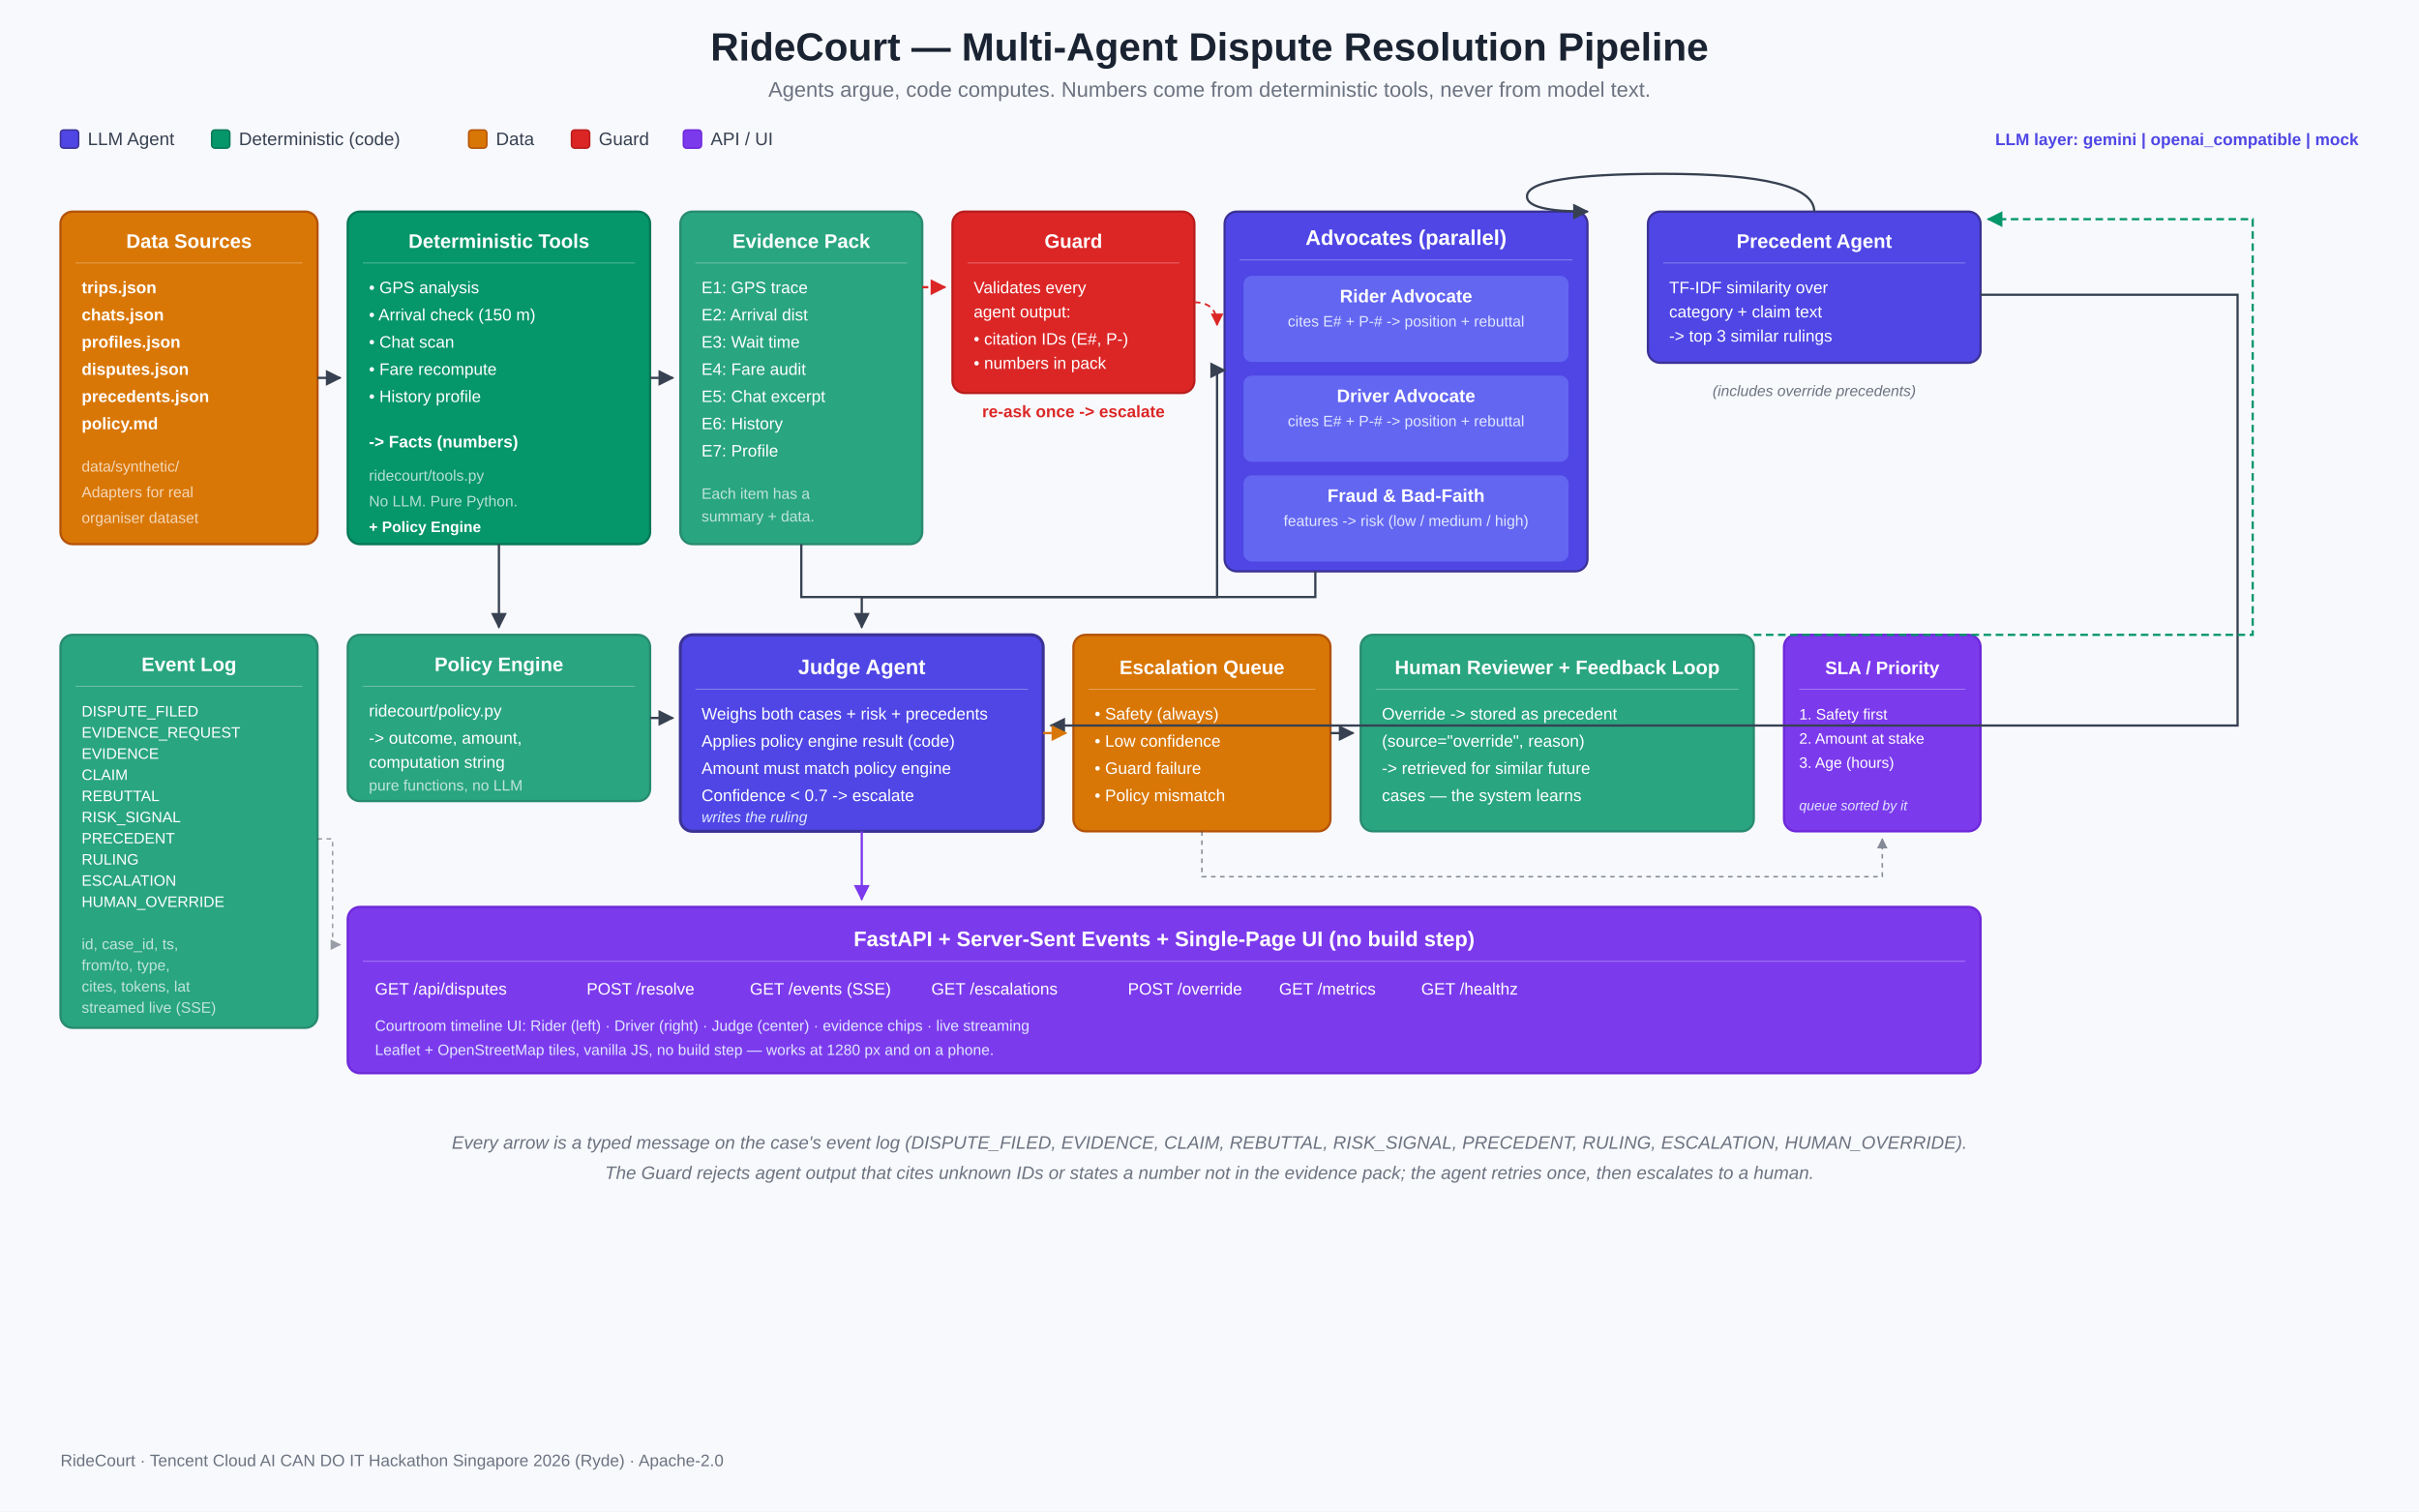
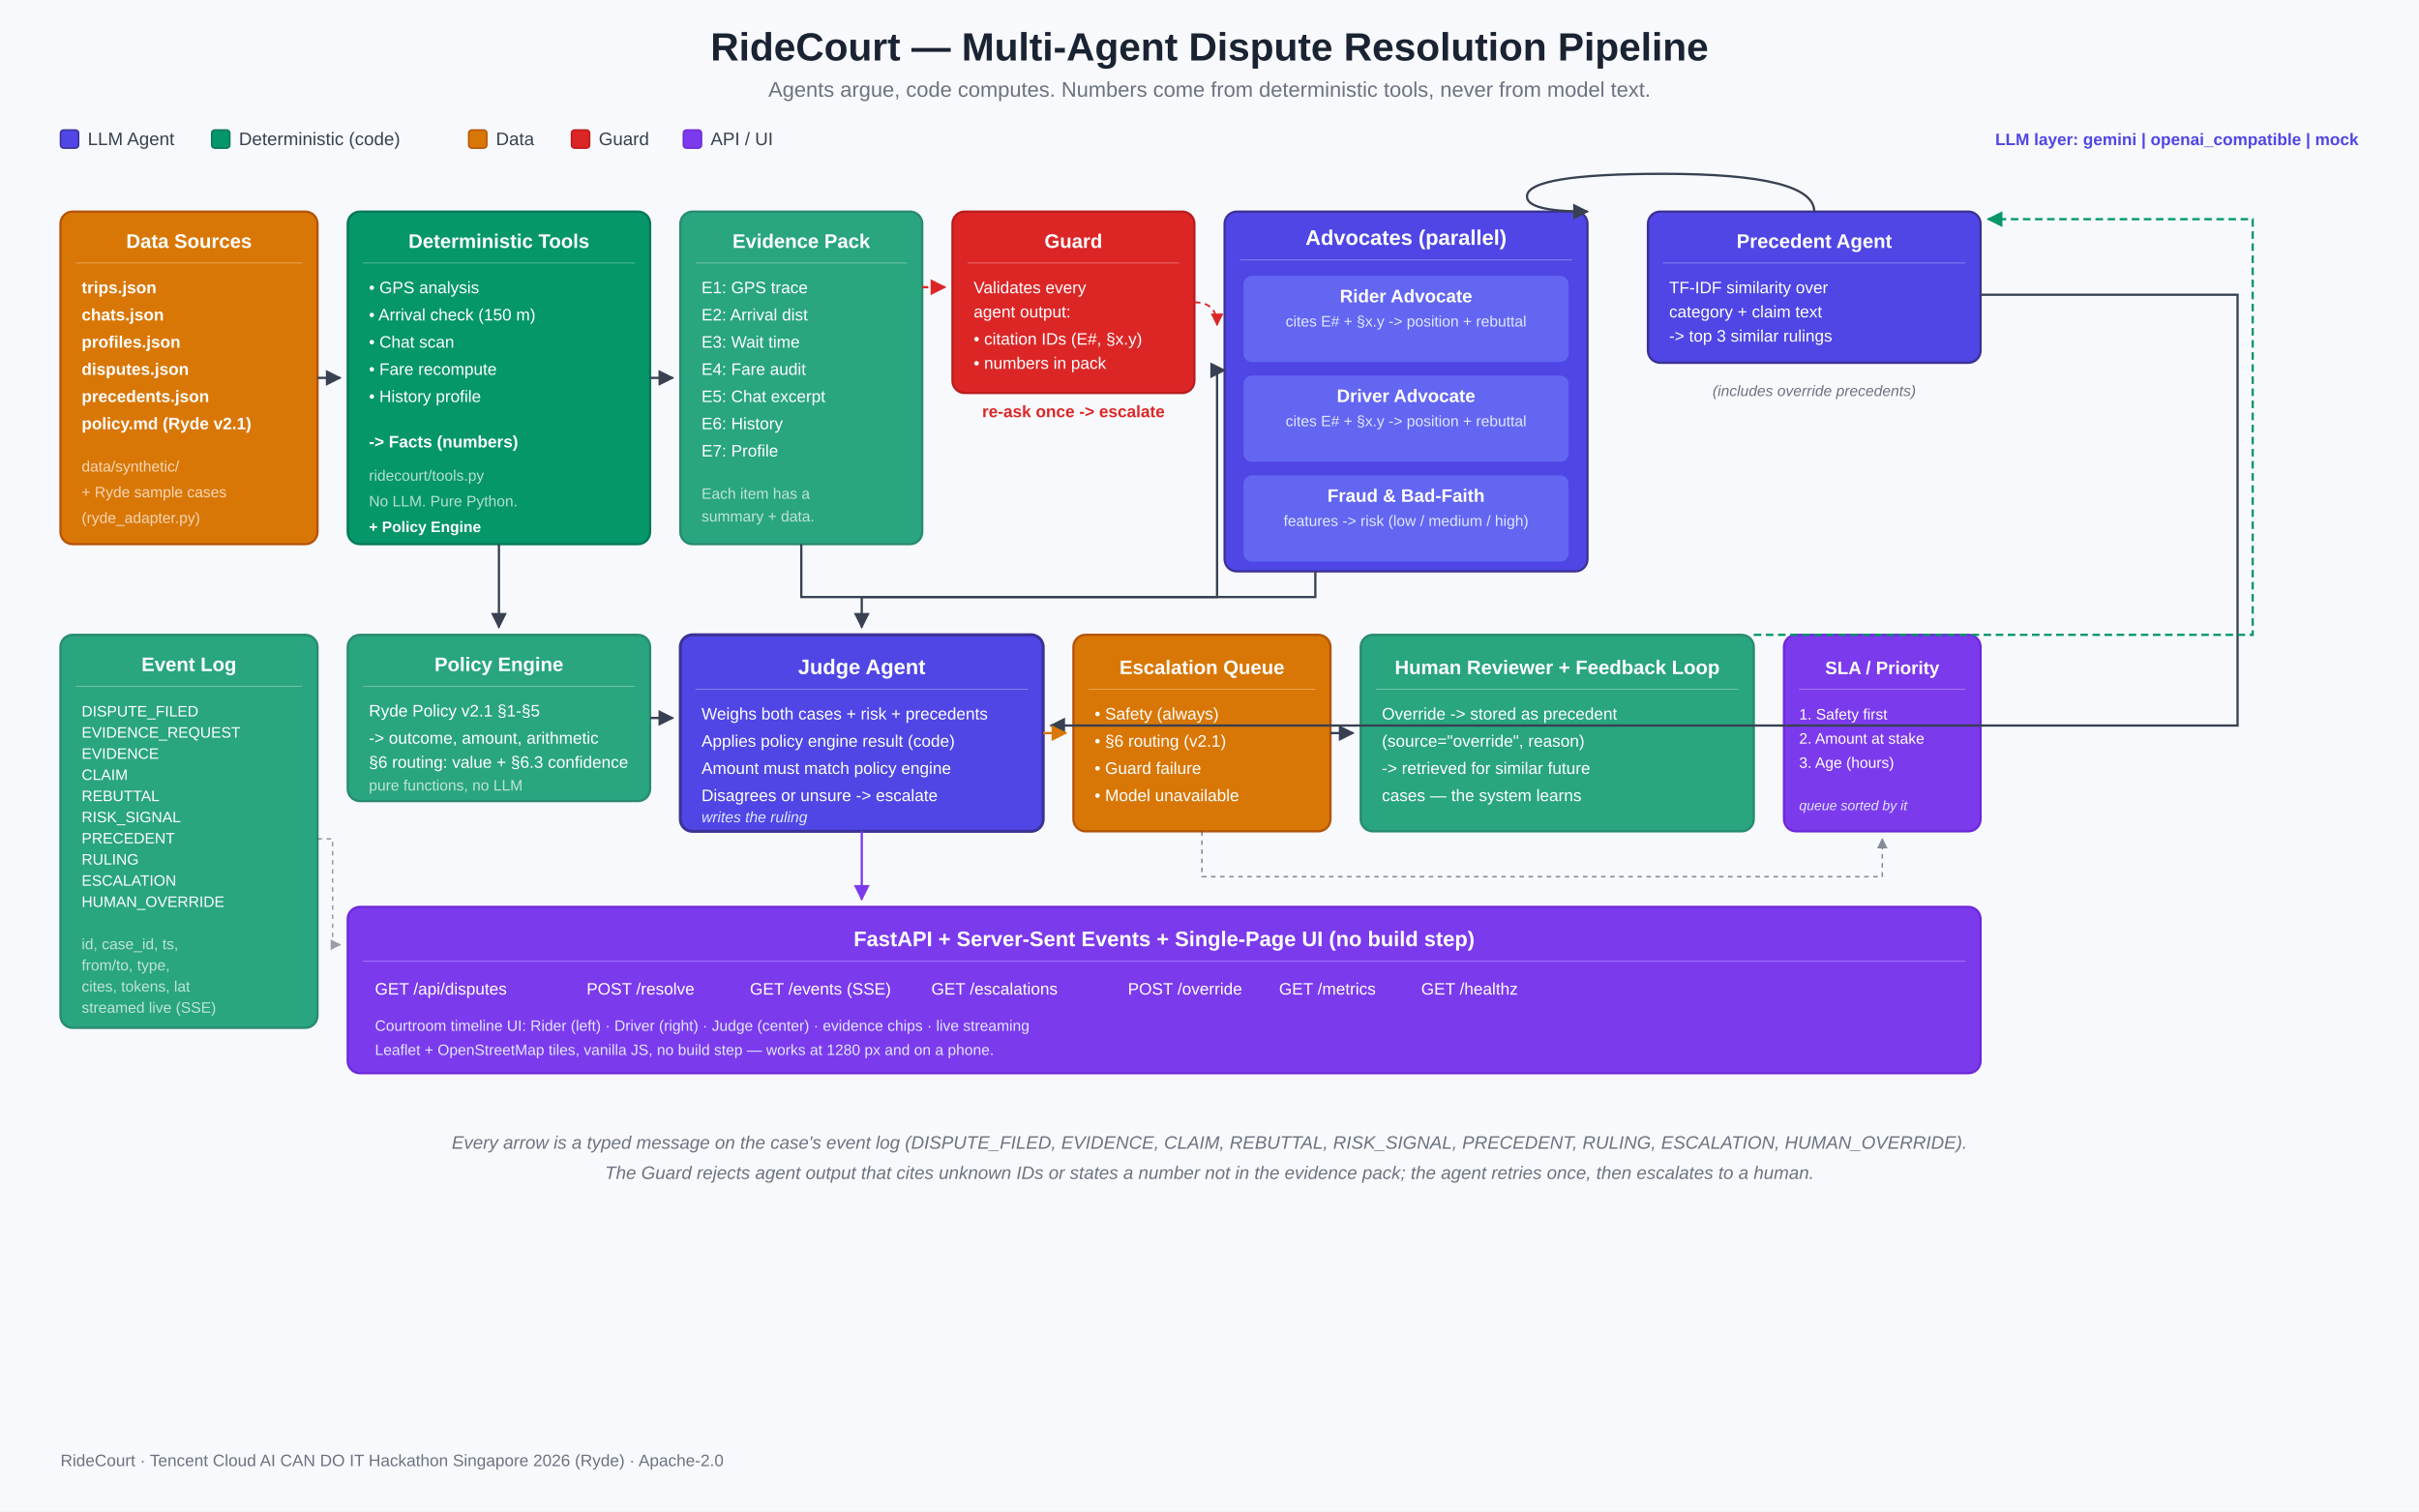
<svg xmlns="http://www.w3.org/2000/svg" viewBox="0 0 1600 1000" width="1600" height="1000" font-family="'Helvetica Neue', Arial, sans-serif">
  <rect width="1600" height="1000" fill="#f8f9fc" />
  <text x="800" y="40" text-anchor="middle" font-size="26" font-weight="700" fill="#1a2332">RideCourt — Multi-Agent Dispute Resolution Pipeline</text>
  <text x="800" y="64" text-anchor="middle" font-size="14" fill="#6b7280">Agents argue, code computes. Numbers come from deterministic tools, never from model text.</text>
  <g id="legend" transform="translate(40, 86)">
    <rect width="12" height="12" rx="2" fill="#4f46e5" stroke="#3b3296" stroke-width="1" />
    <text x="18" y="10" font-size="12" fill="#374151">LLM Agent</text>
    <rect x="100" y="0" width="12" height="12" rx="2" fill="#059669" stroke="#047857" stroke-width="1" />
    <text x="118" y="10" font-size="12" fill="#374151">Deterministic (code)</text>
    <rect x="270" y="0" width="12" height="12" rx="2" fill="#d97706" stroke="#b45309" stroke-width="1" />
    <text x="288" y="10" font-size="12" fill="#374151">Data</text>
    <rect x="338" y="0" width="12" height="12" rx="2" fill="#dc2626" stroke="#b91c1c" stroke-width="1" />
    <text x="356" y="10" font-size="12" fill="#374151">Guard</text>
    <rect x="412" y="0" width="12" height="12" rx="2" fill="#7c3aed" stroke="#6d28d9" stroke-width="1" />
    <text x="430" y="10" font-size="12" fill="#374151">API / UI</text>
  </g>
  <text x="1560" y="96" text-anchor="end" font-size="11" fill="#4f46e5" font-weight="600">LLM layer: gemini | openai_compatible | mock</text>
  <g id="data" transform="translate(40, 140)">
    <rect width="170" height="220" rx="8" fill="#d97706" stroke="#b45309" stroke-width="1.5" />
    <text x="85" y="24" text-anchor="middle" font-size="13" font-weight="700" fill="#fff">Data Sources</text>
    <line x1="10" y1="34" x2="160" y2="34" stroke="#fff" stroke-width="0.5" opacity="0.4" />
    <text x="14" y="54" font-size="11" fill="#fff" font-weight="600">trips.json</text>
    <text x="14" y="72" font-size="11" fill="#fff" font-weight="600">chats.json</text>
    <text x="14" y="90" font-size="11" fill="#fff" font-weight="600">profiles.json</text>
    <text x="14" y="108" font-size="11" fill="#fff" font-weight="600">disputes.json</text>
    <text x="14" y="126" font-size="11" fill="#fff" font-weight="600">precedents.json</text>
-     <text x="14" y="144" font-size="11" fill="#fff" font-weight="600">policy.md</text>
+     <text x="14" y="144" font-size="11" fill="#fff" font-weight="600">policy.md (Ryde v2.1)</text>
    <text x="14" y="172" font-size="10" fill="#fff" opacity="0.7">data/synthetic/</text>
-     <text x="14" y="189" font-size="10" fill="#fff" opacity="0.7">Adapters for real</text>
-     <text x="14" y="206" font-size="10" fill="#fff" opacity="0.7">organiser dataset</text>
+     <text x="14" y="189" font-size="10" fill="#fff" opacity="0.7">+ Ryde sample cases</text>
+     <text x="14" y="206" font-size="10" fill="#fff" opacity="0.7">(ryde_adapter.py)</text>
  </g>
  <g id="tools" transform="translate(230, 140)">
    <rect width="200" height="220" rx="8" fill="#059669" stroke="#047857" stroke-width="1.5" />
    <text x="100" y="24" text-anchor="middle" font-size="13" font-weight="700" fill="#fff">Deterministic Tools</text>
    <line x1="10" y1="34" x2="190" y2="34" stroke="#fff" stroke-width="0.5" opacity="0.4" />
    <text x="14" y="54" font-size="11" fill="#fff">• GPS analysis</text>
    <text x="14" y="72" font-size="11" fill="#fff">• Arrival check (150 m)</text>
    <text x="14" y="90" font-size="11" fill="#fff">• Chat scan</text>
    <text x="14" y="108" font-size="11" fill="#fff">• Fare recompute</text>
    <text x="14" y="126" font-size="11" fill="#fff">• History profile</text>
    <text x="14" y="156" font-size="11" fill="#fff" font-weight="600">-&gt; Facts (numbers)</text>
    <text x="14" y="178" font-size="10" fill="#fff" opacity="0.7">ridecourt/tools.py</text>
    <text x="14" y="195" font-size="10" fill="#fff" opacity="0.7">No LLM. Pure Python.</text>
    <text x="14" y="212" font-size="10" fill="#fff" font-weight="600">+ Policy Engine</text>
  </g>
  <g id="evidence" transform="translate(450, 140)">
    <rect width="160" height="220" rx="8" fill="#059669" stroke="#047857" stroke-width="1.5" opacity="0.85" />
    <text x="80" y="24" text-anchor="middle" font-size="13" font-weight="700" fill="#fff">Evidence Pack</text>
    <line x1="10" y1="34" x2="150" y2="34" stroke="#fff" stroke-width="0.5" opacity="0.4" />
    <text x="14" y="54" font-size="11" fill="#fff">E1: GPS trace</text>
    <text x="14" y="72" font-size="11" fill="#fff">E2: Arrival dist</text>
    <text x="14" y="90" font-size="11" fill="#fff">E3: Wait time</text>
    <text x="14" y="108" font-size="11" fill="#fff">E4: Fare audit</text>
    <text x="14" y="126" font-size="11" fill="#fff">E5: Chat excerpt</text>
    <text x="14" y="144" font-size="11" fill="#fff">E6: History</text>
    <text x="14" y="162" font-size="11" fill="#fff">E7: Profile</text>
    <text x="14" y="190" font-size="10" fill="#fff" opacity="0.7">Each item has a</text>
    <text x="14" y="205" font-size="10" fill="#fff" opacity="0.7">summary + data.</text>
  </g>
  <g id="guard" transform="translate(630, 140)">
    <rect width="160" height="120" rx="8" fill="#dc2626" stroke="#b91c1c" stroke-width="1.5" />
    <text x="80" y="24" text-anchor="middle" font-size="13" font-weight="700" fill="#fff">Guard</text>
    <line x1="10" y1="34" x2="150" y2="34" stroke="#fff" stroke-width="0.5" opacity="0.4" />
    <text x="14" y="54" font-size="11" fill="#fff">Validates every</text>
    <text x="14" y="70" font-size="11" fill="#fff">agent output:</text>
-     <text x="14" y="88" font-size="11" fill="#fff">• citation IDs (E#, P-)</text>
+     <text x="14" y="88" font-size="11" fill="#fff">• citation IDs (E#, §x.y)</text>
    <text x="14" y="104" font-size="11" fill="#fff">• numbers in pack</text>
  </g>
  <g id="precedent" transform="translate(1090, 140)">
    <rect width="220" height="100" rx="8" fill="#4f46e5" stroke="#3b3296" stroke-width="1.5" />
    <text x="110" y="24" text-anchor="middle" font-size="13" font-weight="700" fill="#fff">Precedent Agent</text>
    <line x1="10" y1="34" x2="210" y2="34" stroke="#fff" stroke-width="0.5" opacity="0.4" />
    <text x="14" y="54" font-size="11" fill="#fff">TF-IDF similarity over</text>
    <text x="14" y="70" font-size="11" fill="#fff">category + claim text</text>
    <text x="14" y="86" font-size="11" fill="#fff">-&gt; top 3 similar rulings</text>
  </g>
  <text x="1200" y="262" text-anchor="middle" font-size="10" fill="#6b7280" font-style="italic">(includes override precedents)</text>
  <g id="advocates" transform="translate(810, 140)">
    <rect width="240" height="238" rx="8" fill="#4f46e5" stroke="#3b3296" stroke-width="1.5" />
    <text x="120" y="22" text-anchor="middle" font-size="14" font-weight="700" fill="#fff">Advocates (parallel)</text>
    <line x1="10" y1="32" x2="230" y2="32" stroke="#fff" stroke-width="0.5" opacity="0.4" />
    <rect x="12" y="42" width="216" height="58" rx="6" fill="#6366f1" stroke="#4f46e5" stroke-width="1" />
    <text x="120" y="60" text-anchor="middle" font-size="12" font-weight="700" fill="#fff">Rider Advocate</text>
-     <text x="120" y="76" text-anchor="middle" font-size="10" fill="#e0e7ff">cites E# + P-#  -&gt;  position + rebuttal</text>
+     <text x="120" y="76" text-anchor="middle" font-size="10" fill="#e0e7ff">cites E# + §x.y  -&gt;  position + rebuttal</text>
    <rect x="12" y="108" width="216" height="58" rx="6" fill="#6366f1" stroke="#4f46e5" stroke-width="1" />
    <text x="120" y="126" text-anchor="middle" font-size="12" font-weight="700" fill="#fff">Driver Advocate</text>
-     <text x="120" y="142" text-anchor="middle" font-size="10" fill="#e0e7ff">cites E# + P-#  -&gt;  position + rebuttal</text>
+     <text x="120" y="142" text-anchor="middle" font-size="10" fill="#e0e7ff">cites E# + §x.y  -&gt;  position + rebuttal</text>
    <rect x="12" y="174" width="216" height="58" rx="6" fill="#6366f1" stroke="#4f46e5" stroke-width="1" />
    <text x="120" y="192" text-anchor="middle" font-size="12" font-weight="700" fill="#fff">Fraud &amp; Bad-Faith</text>
    <text x="120" y="208" text-anchor="middle" font-size="10" fill="#e0e7ff">features -&gt; risk (low / medium / high)</text>
  </g>
  <text x="710" y="276" text-anchor="middle" font-size="11" fill="#dc2626" font-weight="600">re-ask once -&gt; escalate</text>
  <g id="event-log" transform="translate(40, 420)">
    <rect width="170" height="260" rx="8" fill="#059669" stroke="#047857" stroke-width="1.5" opacity="0.85" />
    <text x="85" y="24" text-anchor="middle" font-size="13" font-weight="700" fill="#fff">Event Log</text>
    <line x1="10" y1="34" x2="160" y2="34" stroke="#fff" stroke-width="0.5" opacity="0.4" />
    <text x="14" y="54" font-size="10" fill="#fff">DISPUTE_FILED</text>
    <text x="14" y="68" font-size="10" fill="#fff">EVIDENCE_REQUEST</text>
    <text x="14" y="82" font-size="10" fill="#fff">EVIDENCE</text>
    <text x="14" y="96" font-size="10" fill="#fff">CLAIM</text>
    <text x="14" y="110" font-size="10" fill="#fff">REBUTTAL</text>
    <text x="14" y="124" font-size="10" fill="#fff">RISK_SIGNAL</text>
    <text x="14" y="138" font-size="10" fill="#fff">PRECEDENT</text>
    <text x="14" y="152" font-size="10" fill="#fff">RULING</text>
    <text x="14" y="166" font-size="10" fill="#fff">ESCALATION</text>
    <text x="14" y="180" font-size="10" fill="#fff">HUMAN_OVERRIDE</text>
    <text x="14" y="208" font-size="10" fill="#fff" opacity="0.7">id, case_id, ts,</text>
    <text x="14" y="222" font-size="10" fill="#fff" opacity="0.7">from/to, type,</text>
    <text x="14" y="236" font-size="10" fill="#fff" opacity="0.7">cites, tokens, lat</text>
    <text x="14" y="250" font-size="10" fill="#fff" opacity="0.7">streamed live (SSE)</text>
  </g>
  <g id="policy-out" transform="translate(230, 420)">
    <rect width="200" height="110" rx="8" fill="#059669" stroke="#047857" stroke-width="1.5" opacity="0.85" />
    <text x="100" y="24" text-anchor="middle" font-size="13" font-weight="700" fill="#fff">Policy Engine</text>
    <line x1="10" y1="34" x2="190" y2="34" stroke="#fff" stroke-width="0.5" opacity="0.4" />
-     <text x="14" y="54" font-size="11" fill="#fff">ridecourt/policy.py</text>
-     <text x="14" y="72" font-size="11" fill="#fff">-&gt; outcome, amount,</text>
-     <text x="14" y="88" font-size="11" fill="#fff">  computation string</text>
+     <text x="14" y="54" font-size="11" fill="#fff">Ryde Policy v2.1 §1-§5</text>
+     <text x="14" y="72" font-size="11" fill="#fff">-&gt; outcome, amount, arithmetic</text>
+     <text x="14" y="88" font-size="11" fill="#fff">§6 routing: value + §6.3 confidence</text>
    <text x="14" y="103" font-size="10" fill="#fff" opacity="0.7">pure functions, no LLM</text>
  </g>
  <g id="judge" transform="translate(450, 420)">
    <rect width="240" height="130" rx="8" fill="#4f46e5" stroke="#3b3296" stroke-width="2" />
    <text x="120" y="26" text-anchor="middle" font-size="14" font-weight="700" fill="#fff">Judge Agent</text>
    <line x1="10" y1="36" x2="230" y2="36" stroke="#fff" stroke-width="0.5" opacity="0.4" />
    <text x="14" y="56" font-size="11" fill="#fff">Weighs both cases + risk + precedents</text>
    <text x="14" y="74" font-size="11" fill="#fff">Applies policy engine result (code)</text>
    <text x="14" y="92" font-size="11" fill="#fff">Amount must match policy engine</text>
-     <text x="14" y="110" font-size="11" fill="#fff">Confidence &lt; 0.7  -&gt;  escalate</text>
+     <text x="14" y="110" font-size="11" fill="#fff">Disagrees or unsure  -&gt;  escalate</text>
    <text x="14" y="124" font-size="10" fill="#e0e7ff" font-style="italic">writes the ruling</text>
  </g>
  <g id="escalation" transform="translate(710, 420)">
    <rect width="170" height="130" rx="8" fill="#d97706" stroke="#b45309" stroke-width="1.5" />
    <text x="85" y="26" text-anchor="middle" font-size="13" font-weight="700" fill="#fff">Escalation Queue</text>
    <line x1="10" y1="36" x2="160" y2="36" stroke="#fff" stroke-width="0.5" opacity="0.4" />
    <text x="14" y="56" font-size="11" fill="#fff">• Safety (always)</text>
-     <text x="14" y="74" font-size="11" fill="#fff">• Low confidence</text>
+     <text x="14" y="74" font-size="11" fill="#fff">• §6 routing (v2.1)</text>
    <text x="14" y="92" font-size="11" fill="#fff">• Guard failure</text>
-     <text x="14" y="110" font-size="11" fill="#fff">• Policy mismatch</text>
+     <text x="14" y="110" font-size="11" fill="#fff">• Model unavailable</text>
  </g>
  <g id="feedback" transform="translate(900, 420)">
    <rect width="260" height="130" rx="8" fill="#059669" stroke="#047857" stroke-width="1.5" opacity="0.85" />
    <text x="130" y="26" text-anchor="middle" font-size="13" font-weight="700" fill="#fff">Human Reviewer + Feedback Loop</text>
    <line x1="10" y1="36" x2="250" y2="36" stroke="#fff" stroke-width="0.5" opacity="0.4" />
    <text x="14" y="56" font-size="11" fill="#fff">Override -&gt; stored as precedent</text>
    <text x="14" y="74" font-size="11" fill="#fff">(source="override", reason)</text>
    <text x="14" y="92" font-size="11" fill="#fff">-&gt; retrieved for similar future</text>
    <text x="14" y="110" font-size="11" fill="#fff">  cases — the system learns</text>
  </g>
  <g id="sla" transform="translate(1180, 420)">
    <rect width="130" height="130" rx="8" fill="#7c3aed" stroke="#6d28d9" stroke-width="1.5" />
    <text x="65" y="26" text-anchor="middle" font-size="12" font-weight="700" fill="#fff">SLA / Priority</text>
    <line x1="10" y1="36" x2="120" y2="36" stroke="#fff" stroke-width="0.5" opacity="0.4" />
    <text x="10" y="56" font-size="10" fill="#fff">1. Safety first</text>
    <text x="10" y="72" font-size="10" fill="#fff">2. Amount at stake</text>
    <text x="10" y="88" font-size="10" fill="#fff">3. Age (hours)</text>
    <text x="10" y="116" font-size="9" fill="#e0e7ff" font-style="italic">queue sorted by it</text>
  </g>
  <g id="api-ui" transform="translate(230, 600)">
    <rect width="1080" height="110" rx="8" fill="#7c3aed" stroke="#6d28d9" stroke-width="1.5" />
    <text x="540" y="26" text-anchor="middle" font-size="14" font-weight="700" fill="#fff">FastAPI + Server-Sent Events + Single-Page UI (no build step)</text>
    <line x1="10" y1="36" x2="1070" y2="36" stroke="#fff" stroke-width="0.5" opacity="0.4" />
    <text x="18" y="58" font-size="11" fill="#fff">GET /api/disputes</text>
    <text x="158" y="58" font-size="11" fill="#fff">POST /resolve</text>
    <text x="266" y="58" font-size="11" fill="#fff">GET /events (SSE)</text>
    <text x="386" y="58" font-size="11" fill="#fff">GET /escalations</text>
    <text x="516" y="58" font-size="11" fill="#fff">POST /override</text>
    <text x="616" y="58" font-size="11" fill="#fff">GET /metrics</text>
    <text x="710" y="58" font-size="11" fill="#fff">GET /healthz</text>
    <text x="18" y="82" font-size="10" fill="#e0e7ff">Courtroom timeline UI: Rider (left) · Driver (right) · Judge (center) · evidence chips · live streaming</text>
    <text x="18" y="98" font-size="10" fill="#e0e7ff">Leaflet + OpenStreetMap tiles, vanilla JS, no build step — works at 1280 px and on a phone.</text>
  </g>
  <defs>
    <marker id="arrow" viewBox="0 0 10 10" refX="9" refY="5" markerWidth="7" markerHeight="7" orient="auto-start-reverse">
      <path d="M 0 0 L 10 5 L 0 10 z" fill="#374151" />
    </marker>
    <marker id="arrow-green" viewBox="0 0 10 10" refX="9" refY="5" markerWidth="7" markerHeight="7" orient="auto-start-reverse">
      <path d="M 0 0 L 10 5 L 0 10 z" fill="#059669" />
    </marker>
    <marker id="arrow-red" viewBox="0 0 10 10" refX="9" refY="5" markerWidth="7" markerHeight="7" orient="auto-start-reverse">
      <path d="M 0 0 L 10 5 L 0 10 z" fill="#dc2626" />
    </marker>
    <marker id="arrow-orange" viewBox="0 0 10 10" refX="9" refY="5" markerWidth="7" markerHeight="7" orient="auto-start-reverse">
      <path d="M 0 0 L 10 5 L 0 10 z" fill="#d97706" />
    </marker>
    <marker id="arrow-purple" viewBox="0 0 10 10" refX="9" refY="5" markerWidth="7" markerHeight="7" orient="auto-start-reverse">
      <path d="M 0 0 L 10 5 L 0 10 z" fill="#7c3aed" />
    </marker>
  </defs>
  <line x1="210" y1="250" x2="225" y2="250" stroke="#374151" stroke-width="1.5" marker-end="url(#arrow)" />
  <line x1="430" y1="250" x2="445" y2="250" stroke="#374151" stroke-width="1.5" marker-end="url(#arrow)" />
  <line x1="610" y1="190" x2="625" y2="190" stroke="#dc2626" stroke-width="1.5" stroke-dasharray="4,3" marker-end="url(#arrow-red)" />
  <path d="M 530 360 L 530 395 L 805 395 L 805 245 L 810 245" fill="none" stroke="#374151" stroke-width="1.5" marker-end="url(#arrow)" />
  <line x1="330" y1="360" x2="330" y2="415" stroke="#374151" stroke-width="1.5" marker-end="url(#arrow)" />
  <path d="M 790 200 Q 805 200 805 215" fill="none" stroke="#dc2626" stroke-width="1.2" stroke-dasharray="4,3" marker-end="url(#arrow-red)" />
  <path d="M 1200 140 Q 1200 115 1100 115 Q 1010 115 1010 130 Q 1010 140 1050 140" fill="none" stroke="#374151" stroke-width="1.5" marker-end="url(#arrow)" />
  <line x1="430" y1="475" x2="445" y2="475" stroke="#374151" stroke-width="1.5" marker-end="url(#arrow)" />
  <path d="M 870 378 L 870 395 L 570 395 L 570 415" fill="none" stroke="#374151" stroke-width="1.5" marker-end="url(#arrow)" />
  <path d="M 1310 195 L 1480 195 L 1480 480 L 695 480" fill="none" stroke="#374151" stroke-width="1.5" marker-end="url(#arrow)" />
  <line x1="690" y1="485" x2="705" y2="485" stroke="#d97706" stroke-width="1.5" marker-end="url(#arrow-orange)" />
  <line x1="880" y1="485" x2="895" y2="485" stroke="#374151" stroke-width="1.5" marker-end="url(#arrow)" />
  <path d="M 795 550 L 795 580 L 1245 580 L 1245 555" fill="none" stroke="#374151" stroke-width="1" stroke-dasharray="3,3" opacity="0.6" marker-end="url(#arrow)" />
  <path d="M 1160 420 L 1490 420 L 1490 145 L 1315 145" fill="none" stroke="#059669" stroke-width="1.5" stroke-dasharray="5,3" marker-end="url(#arrow-green)" />
  <line x1="570" y1="550" x2="570" y2="595" stroke="#7c3aed" stroke-width="1.5" marker-end="url(#arrow-purple)" />
  <path d="M 210 555 L 220 555 L 220 625 L 225 625" fill="none" stroke="#374151" stroke-width="1" stroke-dasharray="3,3" opacity="0.5" marker-end="url(#arrow)" />
  <text x="800" y="760" text-anchor="middle" font-size="12" font-style="italic" fill="#6b7280">Every arrow is a typed message on the case's event log (DISPUTE_FILED, EVIDENCE, CLAIM, REBUTTAL, RISK_SIGNAL, PRECEDENT, RULING, ESCALATION, HUMAN_OVERRIDE).</text>
  <text x="800" y="780" text-anchor="middle" font-size="12" font-style="italic" fill="#6b7280">The Guard rejects agent output that cites unknown IDs or states a number not in the evidence pack; the agent retries once, then escalates to a human.</text>
  <text x="40" y="970" font-size="11" fill="#6b7280">RideCourt · Tencent Cloud AI CAN DO IT Hackathon Singapore 2026 (Ryde) · Apache-2.0</text>
</svg>
